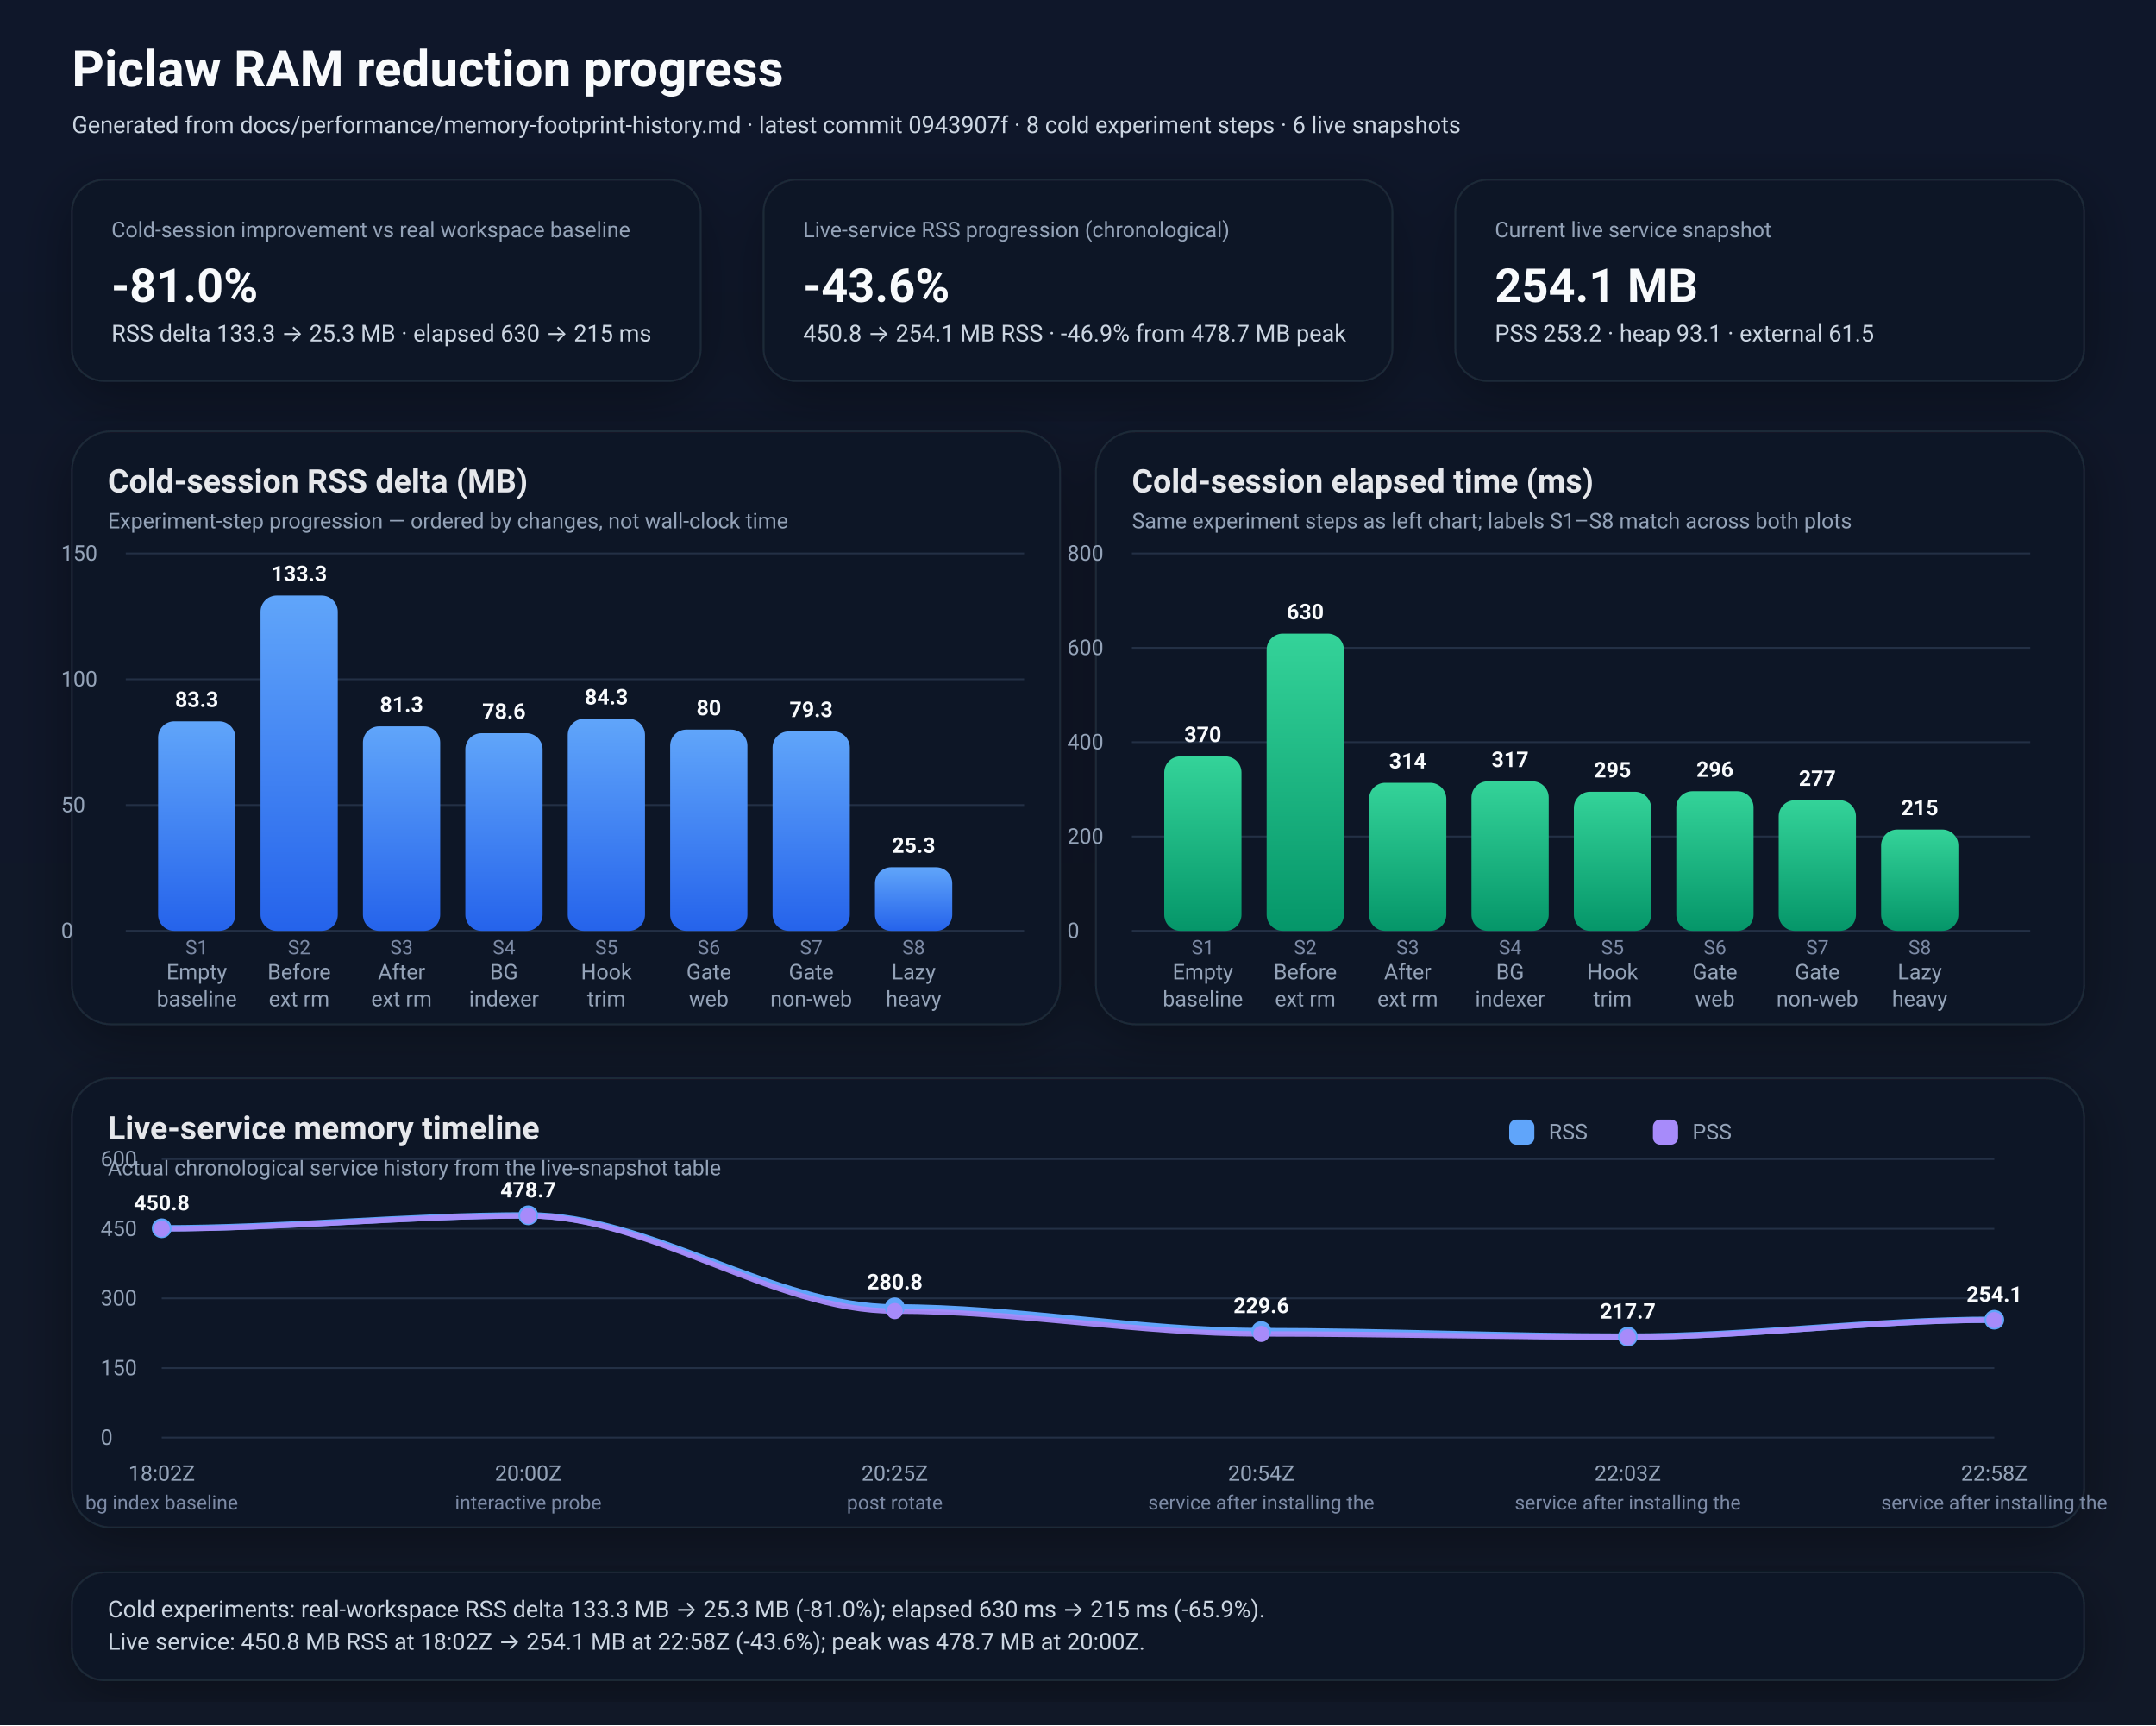
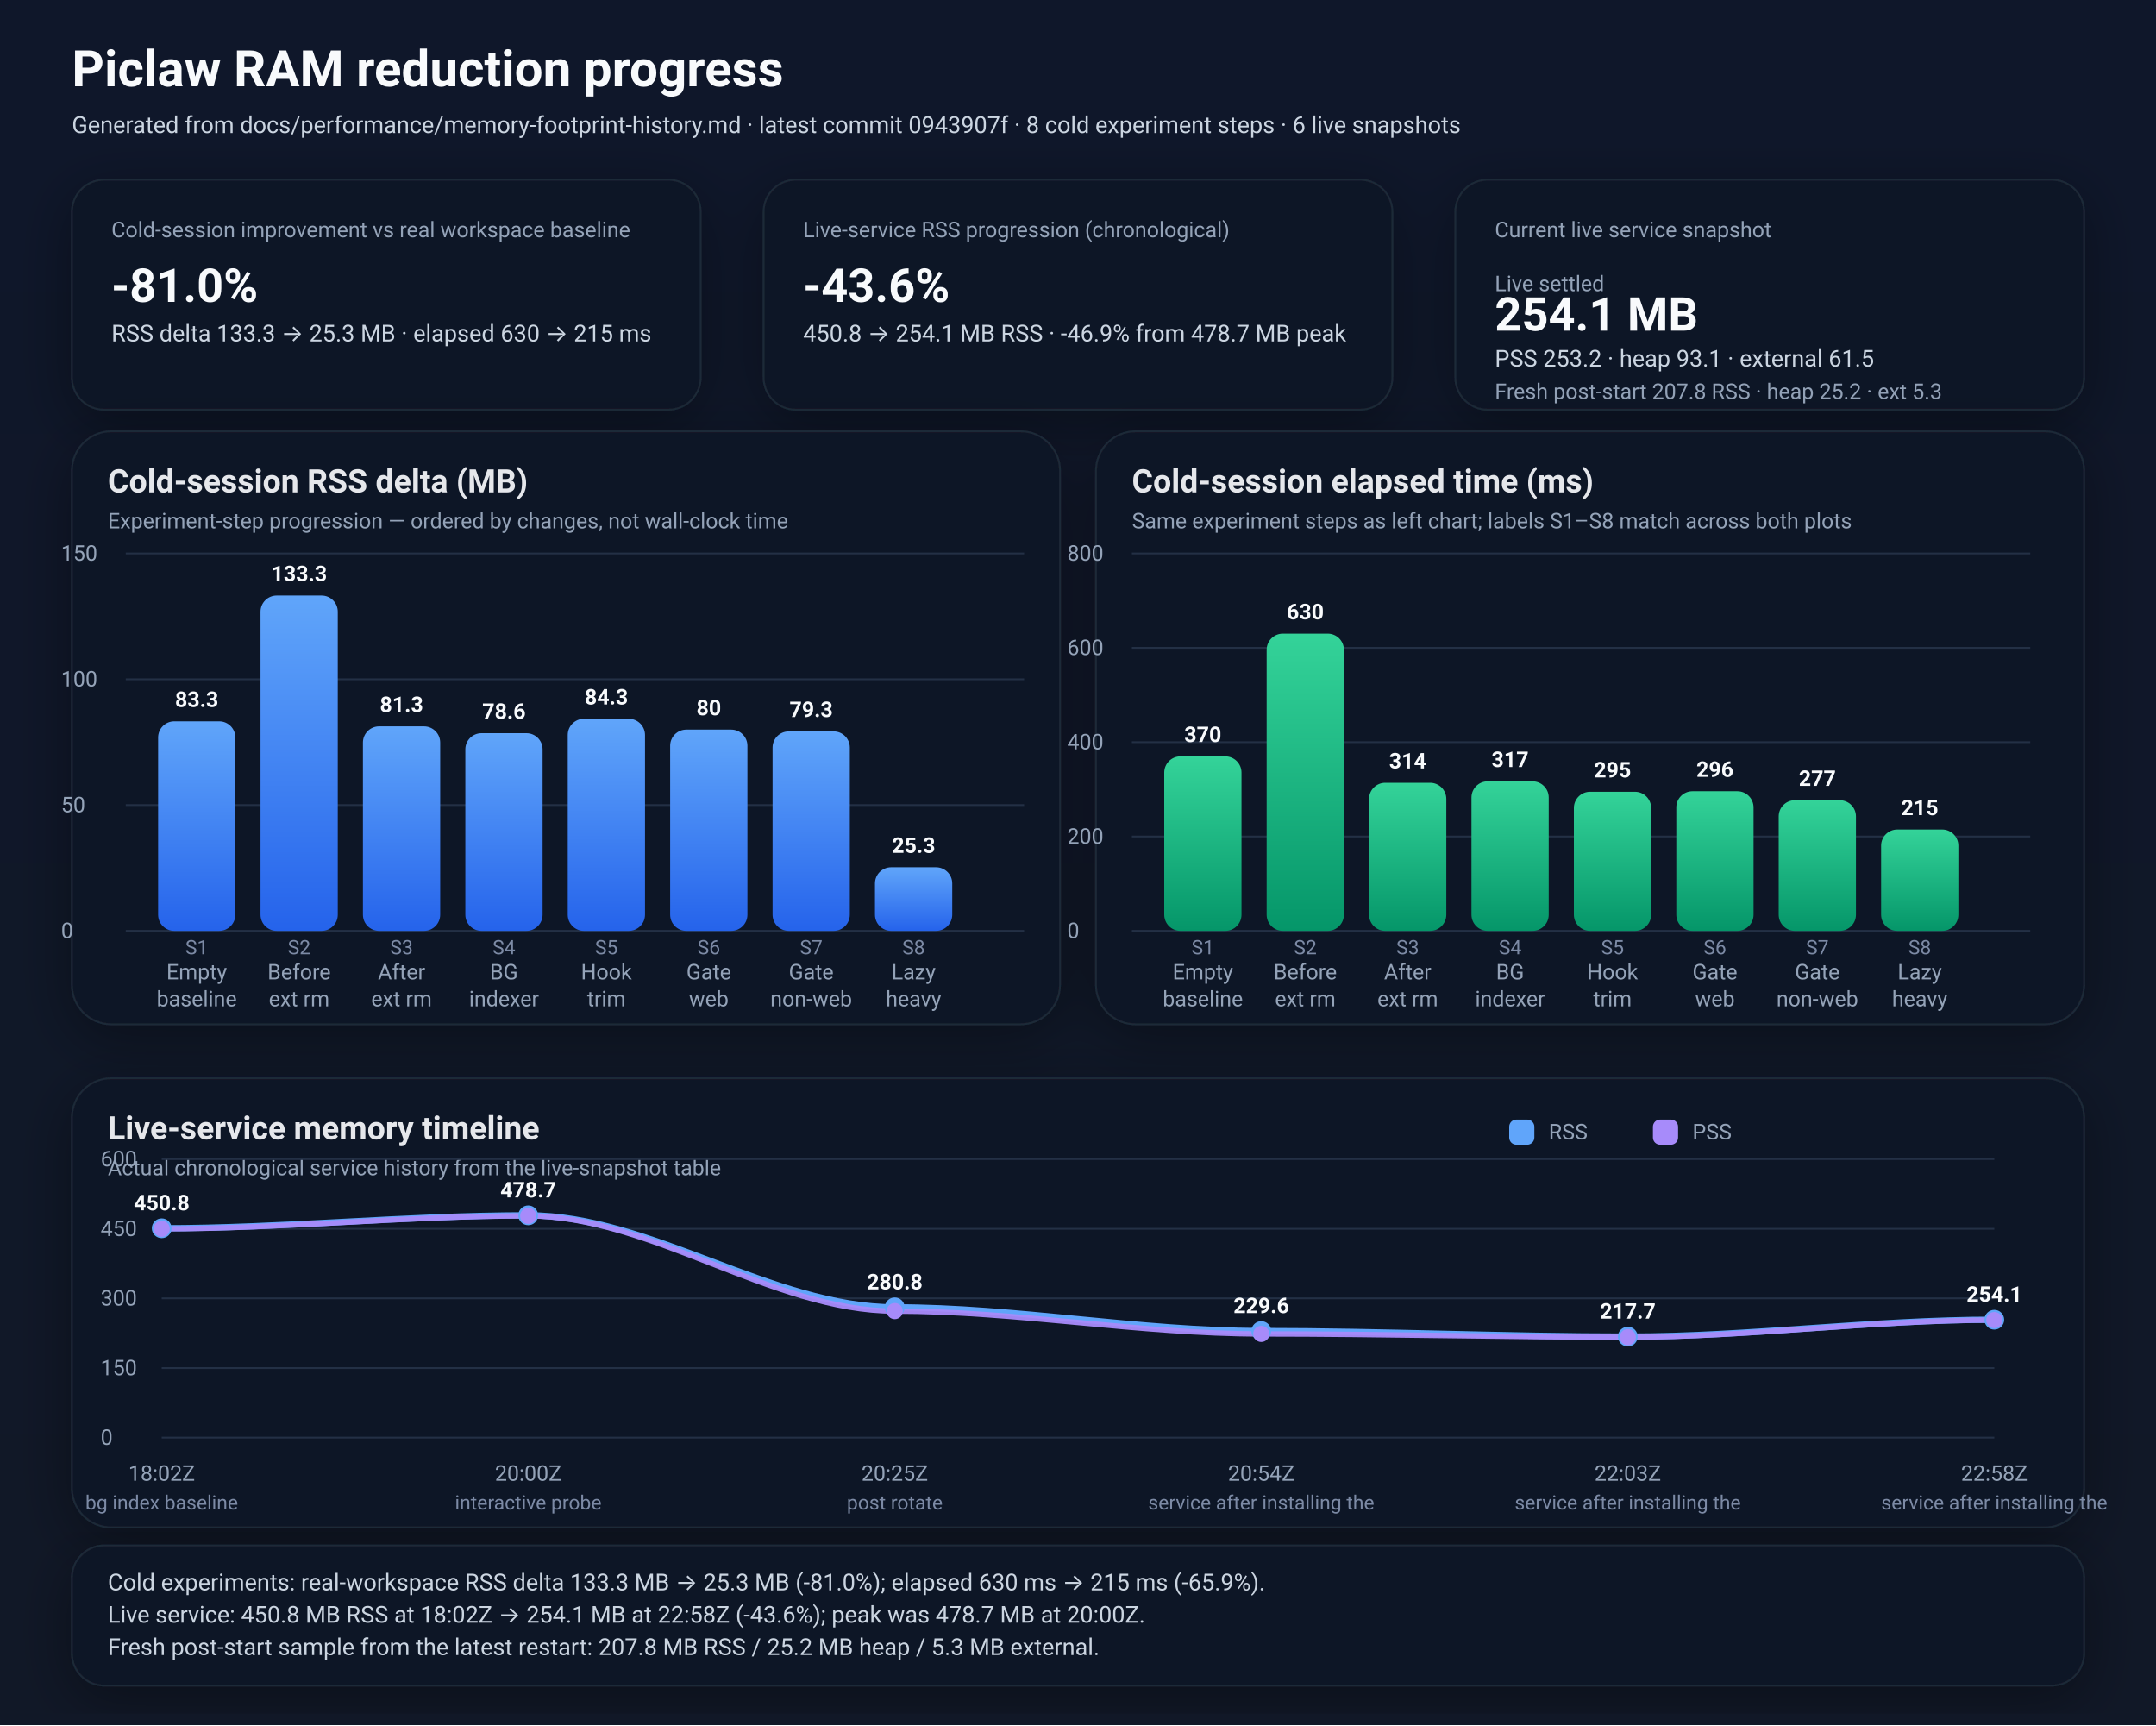
<svg xmlns="http://www.w3.org/2000/svg" width="1200" height="960" viewBox="0 0 1200 960" role="img" aria-labelledby="title desc">
  <defs>
    <linearGradient id="bg" x1="0" y1="0" x2="0" y2="1">
      <stop offset="0%" stop-color="#0f172a" />
      <stop offset="100%" stop-color="#111827" />
    </linearGradient>
    <linearGradient id="barBlue" x1="0" y1="0" x2="0" y2="1">
      <stop offset="0%" stop-color="#60a5fa" />
      <stop offset="100%" stop-color="#2563eb" />
    </linearGradient>
    <linearGradient id="barGreen" x1="0" y1="0" x2="0" y2="1">
      <stop offset="0%" stop-color="#34d399" />
      <stop offset="100%" stop-color="#059669" />
    </linearGradient>
    <filter id="shadow" x="-20%" y="-20%" width="140%" height="140%">
      <feDropShadow dx="0" dy="8" stdDeviation="16" flood-color="#000000" flood-opacity="0.35" />
    </filter>
    <style>
      .h1 { font: 700 28px ui-sans-serif, system-ui, -apple-system, Segoe UI, Roboto, sans-serif; fill: #f8fafc; }
      .h2 { font: 700 18px ui-sans-serif, system-ui, -apple-system, Segoe UI, Roboto, sans-serif; fill: #e5e7eb; }
      .body { font: 13px ui-sans-serif, system-ui, -apple-system, Segoe UI, Roboto, sans-serif; fill: #cbd5e1; }
      .small { font: 12px ui-sans-serif, system-ui, -apple-system, Segoe UI, Roboto, sans-serif; fill: #94a3b8; }
      .tiny { font: 11px ui-sans-serif, system-ui, -apple-system, Segoe UI, Roboto, sans-serif; fill: #7c8aa5; }
      .axis { font: 12px ui-sans-serif, system-ui, -apple-system, Segoe UI, Roboto, sans-serif; fill: #94a3b8; }
      .value { font: 700 12px ui-sans-serif, system-ui, -apple-system, Segoe UI, Roboto, sans-serif; fill: #f8fafc; }
      .metric { font: 700 26px ui-sans-serif, system-ui, -apple-system, Segoe UI, Roboto, sans-serif; fill: #f8fafc; }
    </style>
  </defs>
  <rect x="0" y="0" width="1200" height="960" fill="url(#bg)" />
  <text x="40" y="48" class="h1">Piclaw RAM reduction progress</text>
  <text x="40" y="74" class="body">Generated from docs/performance/memory-footprint-history.md · latest commit 0943907f · 8 cold experiment steps · 6 live snapshots</text>
  <g filter="url(#shadow)">
-     <rect x="40" y="100" width="350" height="112" rx="18" fill="#111827" stroke="#1f2937" />
-     <rect x="425" y="100" width="350" height="112" rx="18" fill="#111827" stroke="#1f2937" />
-     <rect x="810" y="100" width="350" height="112" rx="18" fill="#111827" stroke="#1f2937" />
+     <rect x="40" y="100" width="350" height="128" rx="18" fill="#111827" stroke="#1f2937" />
+     <rect x="425" y="100" width="350" height="128" rx="18" fill="#111827" stroke="#1f2937" />
+     <rect x="810" y="100" width="350" height="128" rx="18" fill="#111827" stroke="#1f2937" />
  </g>
  <text x="62" y="132" class="small">Cold-session improvement vs real workspace baseline</text>
  <text x="62" y="168" class="metric" fill="#60a5fa">-81.0%</text>
  <text x="62" y="190" class="body">RSS delta 133.3 → 25.3 MB · elapsed 630 → 215 ms</text>
  <text x="447" y="132" class="small">Live-service RSS progression (chronological)</text>
  <text x="447" y="168" class="metric" fill="#a78bfa">-43.6%</text>
  <text x="447" y="190" class="body">450.8 → 254.1 MB RSS · -46.9% from 478.7 MB peak</text>
  <text x="832" y="132" class="small">Current live service snapshot</text>
-   <text x="832" y="168" class="metric">254.1 MB</text>
-   <text x="832" y="190" class="body">PSS 253.2 · heap 93.1 · external 61.5</text>
+   <text x="832" y="162" class="small">Live settled</text>
+   <text x="832" y="184" class="metric">254.1 MB</text>
+   <text x="832" y="204" class="body">PSS 253.2 · heap 93.1 · external 61.5</text>
+   <text x="832" y="222" class="small">Fresh post-start 207.8 RSS · heap 25.2 · ext 5.3</text>
  <g filter="url(#shadow)">
    <rect x="40" y="240" width="550" height="330" rx="22" fill="#111827" stroke="#1f2937" />
    <rect x="610" y="240" width="550" height="330" rx="22" fill="#111827" stroke="#1f2937" />
  </g>
  <text x="60" y="274" class="h2">Cold-session RSS delta (MB)</text>
  <text x="60" y="294" class="small">Experiment-step progression — ordered by changes, not wall-clock time</text>
  <text x="630" y="274" class="h2">Cold-session elapsed time (ms)</text>
  <text x="630" y="294" class="small">Same experiment steps as left chart; labels S1–S8 match across both plots</text>
  <line x1="70" y1="518.0" x2="570" y2="518.0" stroke="#233045" stroke-width="1" />
  <text x="34" y="522.0" class="axis">0</text>
  <line x1="70" y1="448.0" x2="570" y2="448.0" stroke="#233045" stroke-width="1" />
  <text x="34" y="452.0" class="axis">50</text>
  <line x1="70" y1="378.0" x2="570" y2="378.0" stroke="#233045" stroke-width="1" />
  <text x="34" y="382.0" class="axis">100</text>
  <line x1="70" y1="308.0" x2="570" y2="308.0" stroke="#233045" stroke-width="1" />
  <text x="34" y="312.0" class="axis">150</text>
  <line x1="630" y1="518.0" x2="1130" y2="518.0" stroke="#233045" stroke-width="1" />
  <text x="594" y="522.0" class="axis">0</text>
  <line x1="630" y1="465.5" x2="1130" y2="465.5" stroke="#233045" stroke-width="1" />
  <text x="594" y="469.5" class="axis">200</text>
  <line x1="630" y1="413.0" x2="1130" y2="413.0" stroke="#233045" stroke-width="1" />
  <text x="594" y="417.0" class="axis">400</text>
  <line x1="630" y1="360.5" x2="1130" y2="360.5" stroke="#233045" stroke-width="1" />
  <text x="594" y="364.5" class="axis">600</text>
  <line x1="630" y1="308.0" x2="1130" y2="308.0" stroke="#233045" stroke-width="1" />
  <text x="594" y="312.0" class="axis">800</text>
  <rect x="88.0" y="401.4" width="43.0" height="116.6" rx="9" fill="url(#barBlue)" />
  <text x="109.5" y="393.4" text-anchor="middle" class="value">83.3</text>
  <text x="109.5" y="531" text-anchor="middle" class="tiny">S1</text>
  <text x="109.5" y="545" text-anchor="middle" class="small">Empty</text>
  <text x="109.5" y="560" text-anchor="middle" class="small">baseline</text>
  <rect x="145.0" y="331.4" width="43.0" height="186.6" rx="9" fill="url(#barBlue)" />
  <text x="166.5" y="323.4" text-anchor="middle" class="value">133.3</text>
  <text x="166.5" y="531" text-anchor="middle" class="tiny">S2</text>
  <text x="166.5" y="545" text-anchor="middle" class="small">Before</text>
  <text x="166.5" y="560" text-anchor="middle" class="small">ext rm</text>
  <rect x="202.0" y="404.2" width="43.0" height="113.8" rx="9" fill="url(#barBlue)" />
  <text x="223.5" y="396.2" text-anchor="middle" class="value">81.3</text>
  <text x="223.5" y="531" text-anchor="middle" class="tiny">S3</text>
  <text x="223.5" y="545" text-anchor="middle" class="small">After</text>
  <text x="223.5" y="560" text-anchor="middle" class="small">ext rm</text>
  <rect x="259.0" y="408.0" width="43.0" height="110.0" rx="9" fill="url(#barBlue)" />
  <text x="280.5" y="400.0" text-anchor="middle" class="value">78.6</text>
  <text x="280.5" y="531" text-anchor="middle" class="tiny">S4</text>
  <text x="280.5" y="545" text-anchor="middle" class="small">BG</text>
  <text x="280.5" y="560" text-anchor="middle" class="small">indexer</text>
  <rect x="316.0" y="400.0" width="43.0" height="118.0" rx="9" fill="url(#barBlue)" />
  <text x="337.5" y="392.0" text-anchor="middle" class="value">84.3</text>
  <text x="337.5" y="531" text-anchor="middle" class="tiny">S5</text>
  <text x="337.5" y="545" text-anchor="middle" class="small">Hook</text>
  <text x="337.5" y="560" text-anchor="middle" class="small">trim</text>
  <rect x="373.0" y="406.0" width="43.0" height="112.0" rx="9" fill="url(#barBlue)" />
  <text x="394.5" y="398.0" text-anchor="middle" class="value">80</text>
  <text x="394.5" y="531" text-anchor="middle" class="tiny">S6</text>
  <text x="394.5" y="545" text-anchor="middle" class="small">Gate</text>
  <text x="394.5" y="560" text-anchor="middle" class="small">web</text>
  <rect x="430.0" y="407.0" width="43.0" height="111.0" rx="9" fill="url(#barBlue)" />
  <text x="451.5" y="399.0" text-anchor="middle" class="value">79.3</text>
  <text x="451.5" y="531" text-anchor="middle" class="tiny">S7</text>
  <text x="451.5" y="545" text-anchor="middle" class="small">Gate</text>
  <text x="451.5" y="560" text-anchor="middle" class="small">non-web</text>
  <rect x="487.0" y="482.6" width="43.0" height="35.4" rx="9" fill="url(#barBlue)" />
  <text x="508.5" y="474.6" text-anchor="middle" class="value">25.3</text>
  <text x="508.5" y="531" text-anchor="middle" class="tiny">S8</text>
  <text x="508.5" y="545" text-anchor="middle" class="small">Lazy</text>
  <text x="508.5" y="560" text-anchor="middle" class="small">heavy</text>
  <rect x="648.0" y="420.9" width="43.0" height="97.1" rx="9" fill="url(#barGreen)" />
  <text x="669.5" y="412.9" text-anchor="middle" class="value">370</text>
  <text x="669.5" y="531" text-anchor="middle" class="tiny">S1</text>
  <text x="669.5" y="545" text-anchor="middle" class="small">Empty</text>
  <text x="669.5" y="560" text-anchor="middle" class="small">baseline</text>
  <rect x="705.0" y="352.6" width="43.0" height="165.4" rx="9" fill="url(#barGreen)" />
  <text x="726.5" y="344.6" text-anchor="middle" class="value">630</text>
  <text x="726.5" y="531" text-anchor="middle" class="tiny">S2</text>
  <text x="726.5" y="545" text-anchor="middle" class="small">Before</text>
  <text x="726.5" y="560" text-anchor="middle" class="small">ext rm</text>
  <rect x="762.0" y="435.6" width="43.0" height="82.4" rx="9" fill="url(#barGreen)" />
  <text x="783.5" y="427.6" text-anchor="middle" class="value">314</text>
  <text x="783.5" y="531" text-anchor="middle" class="tiny">S3</text>
  <text x="783.5" y="545" text-anchor="middle" class="small">After</text>
  <text x="783.5" y="560" text-anchor="middle" class="small">ext rm</text>
  <rect x="819.0" y="434.8" width="43.0" height="83.2" rx="9" fill="url(#barGreen)" />
  <text x="840.5" y="426.8" text-anchor="middle" class="value">317</text>
  <text x="840.5" y="531" text-anchor="middle" class="tiny">S4</text>
  <text x="840.5" y="545" text-anchor="middle" class="small">BG</text>
  <text x="840.5" y="560" text-anchor="middle" class="small">indexer</text>
  <rect x="876.0" y="440.6" width="43.0" height="77.4" rx="9" fill="url(#barGreen)" />
  <text x="897.5" y="432.6" text-anchor="middle" class="value">295</text>
  <text x="897.5" y="531" text-anchor="middle" class="tiny">S5</text>
  <text x="897.5" y="545" text-anchor="middle" class="small">Hook</text>
  <text x="897.5" y="560" text-anchor="middle" class="small">trim</text>
  <rect x="933.0" y="440.3" width="43.0" height="77.7" rx="9" fill="url(#barGreen)" />
  <text x="954.5" y="432.3" text-anchor="middle" class="value">296</text>
  <text x="954.5" y="531" text-anchor="middle" class="tiny">S6</text>
  <text x="954.5" y="545" text-anchor="middle" class="small">Gate</text>
  <text x="954.5" y="560" text-anchor="middle" class="small">web</text>
  <rect x="990.0" y="445.3" width="43.0" height="72.7" rx="9" fill="url(#barGreen)" />
  <text x="1011.5" y="437.3" text-anchor="middle" class="value">277</text>
  <text x="1011.5" y="531" text-anchor="middle" class="tiny">S7</text>
  <text x="1011.5" y="545" text-anchor="middle" class="small">Gate</text>
  <text x="1011.5" y="560" text-anchor="middle" class="small">non-web</text>
  <rect x="1047.0" y="461.6" width="43.0" height="56.4" rx="9" fill="url(#barGreen)" />
  <text x="1068.5" y="453.6" text-anchor="middle" class="value">215</text>
  <text x="1068.5" y="531" text-anchor="middle" class="tiny">S8</text>
  <text x="1068.5" y="545" text-anchor="middle" class="small">Lazy</text>
  <text x="1068.5" y="560" text-anchor="middle" class="small">heavy</text>
  <g filter="url(#shadow)">
    <rect x="40" y="600" width="1120" height="250" rx="22" fill="#111827" stroke="#1f2937" />
  </g>
  <text x="60" y="634" class="h2">Live-service memory timeline</text>
  <text x="60" y="654" class="small">Actual chronological service history from the live-snapshot table</text>
  <rect x="840" y="623" width="14" height="14" rx="4" fill="#60a5fa" />
  <text x="862" y="634" class="small">RSS</text>
  <rect x="920" y="623" width="14" height="14" rx="4" fill="#a78bfa" />
  <text x="942" y="634" class="small">PSS</text>
  <line x1="90" y1="800.0" x2="1110" y2="800.0" stroke="#233045" stroke-width="1" />
  <text x="56" y="804.0" class="axis">0</text>
  <line x1="90" y1="761.3" x2="1110" y2="761.3" stroke="#233045" stroke-width="1" />
  <text x="56" y="765.3" class="axis">150</text>
  <line x1="90" y1="722.5" x2="1110" y2="722.5" stroke="#233045" stroke-width="1" />
  <text x="56" y="726.5" class="axis">300</text>
  <line x1="90" y1="683.8" x2="1110" y2="683.8" stroke="#233045" stroke-width="1" />
  <text x="56" y="687.8" class="axis">450</text>
  <line x1="90" y1="645.0" x2="1110" y2="645.0" stroke="#233045" stroke-width="1" />
  <text x="56" y="649.0" class="axis">600</text>
  <path d="M 90.0 683.5 C 158.0 683.5, 226.0 676.3, 294.0 676.3 C 362.0 676.3, 430.0 727.5, 498.0 727.5 C 566.0 727.5, 634.0 740.7, 702.0 740.7 C 770.0 740.7, 838.0 743.8, 906.0 743.8 C 974.0 743.8, 1042.0 734.4, 1110.0 734.4" fill="none" stroke="#60a5fa" stroke-width="3.5" stroke-linecap="round" stroke-linejoin="round" />
  <path d="M 90.0 683.8 C 158.0 683.8, 226.0 676.6, 294.0 676.6 C 362.0 676.6, 430.0 729.6, 498.0 729.6 C 566.0 729.6, 634.0 742.3, 702.0 742.3 C 770.0 742.3, 838.0 744.1, 906.0 744.1 C 974.0 744.1, 1042.0 734.6, 1110.0 734.6" fill="none" stroke="#a78bfa" stroke-width="3" stroke-linecap="round" stroke-linejoin="round" opacity="0.95" />
  <circle cx="90.0" cy="683.5" r="5.5" fill="#60a5fa" />
  <circle cx="90.0" cy="683.8" r="4.5" fill="#a78bfa" />
  <text x="90.0" y="673.5" text-anchor="middle" class="value">450.8</text>
  <text x="90.0" y="824" text-anchor="middle" class="small">18:02Z</text>
  <text x="90.0" y="840" text-anchor="middle" class="tiny">bg index baseline</text>
  <circle cx="294.0" cy="676.3" r="5.5" fill="#60a5fa" />
  <circle cx="294.0" cy="676.6" r="4.5" fill="#a78bfa" />
  <text x="294.0" y="666.3" text-anchor="middle" class="value">478.7</text>
  <text x="294.0" y="824" text-anchor="middle" class="small">20:00Z</text>
  <text x="294.0" y="840" text-anchor="middle" class="tiny">interactive probe</text>
  <circle cx="498.0" cy="727.5" r="5.5" fill="#60a5fa" />
  <circle cx="498.0" cy="729.6" r="4.5" fill="#a78bfa" />
  <text x="498.0" y="717.5" text-anchor="middle" class="value">280.8</text>
  <text x="498.0" y="824" text-anchor="middle" class="small">20:25Z</text>
  <text x="498.0" y="840" text-anchor="middle" class="tiny">post rotate</text>
  <circle cx="702.0" cy="740.7" r="5.5" fill="#60a5fa" />
  <circle cx="702.0" cy="742.3" r="4.5" fill="#a78bfa" />
  <text x="702.0" y="730.7" text-anchor="middle" class="value">229.6</text>
  <text x="702.0" y="824" text-anchor="middle" class="small">20:54Z</text>
  <text x="702.0" y="840" text-anchor="middle" class="tiny">service after installing the</text>
  <circle cx="906.0" cy="743.8" r="5.5" fill="#60a5fa" />
  <circle cx="906.0" cy="744.1" r="4.5" fill="#a78bfa" />
  <text x="906.0" y="733.8" text-anchor="middle" class="value">217.7</text>
  <text x="906.0" y="824" text-anchor="middle" class="small">22:03Z</text>
  <text x="906.0" y="840" text-anchor="middle" class="tiny">service after installing the</text>
  <circle cx="1110.0" cy="734.4" r="5.5" fill="#60a5fa" />
  <circle cx="1110.0" cy="734.6" r="4.5" fill="#a78bfa" />
  <text x="1110.0" y="724.4" text-anchor="middle" class="value">254.1</text>
  <text x="1110.0" y="824" text-anchor="middle" class="small">22:58Z</text>
  <text x="1110.0" y="840" text-anchor="middle" class="tiny">service after installing the</text>
  <g filter="url(#shadow)">
-     <rect x="40" y="875" width="1120" height="60" rx="18" fill="#111827" stroke="#1f2937" />
-   </g>
-   <text x="60" y="900" class="body">Cold experiments: real-workspace RSS delta 133.3 MB → 25.3 MB (-81.0%); elapsed 630 ms → 215 ms (-65.9%).</text>
-   <text x="60" y="918" class="body">Live service: 450.8 MB RSS at 18:02Z → 254.1 MB at 22:58Z (-43.6%); peak was 478.7 MB at 20:00Z.</text>
+     <rect x="40" y="860" width="1120" height="78" rx="18" fill="#111827" stroke="#1f2937" />
+   </g>
+   <text x="60" y="885" class="body">Cold experiments: real-workspace RSS delta 133.3 MB → 25.3 MB (-81.0%); elapsed 630 ms → 215 ms (-65.9%).</text>
+   <text x="60" y="903" class="body">Live service: 450.8 MB RSS at 18:02Z → 254.1 MB at 22:58Z (-43.6%); peak was 478.7 MB at 20:00Z.</text>
+   <text x="60" y="921" class="body">Fresh post-start sample from the latest restart: 207.8 MB RSS / 25.2 MB heap / 5.3 MB external.</text>
</svg>
